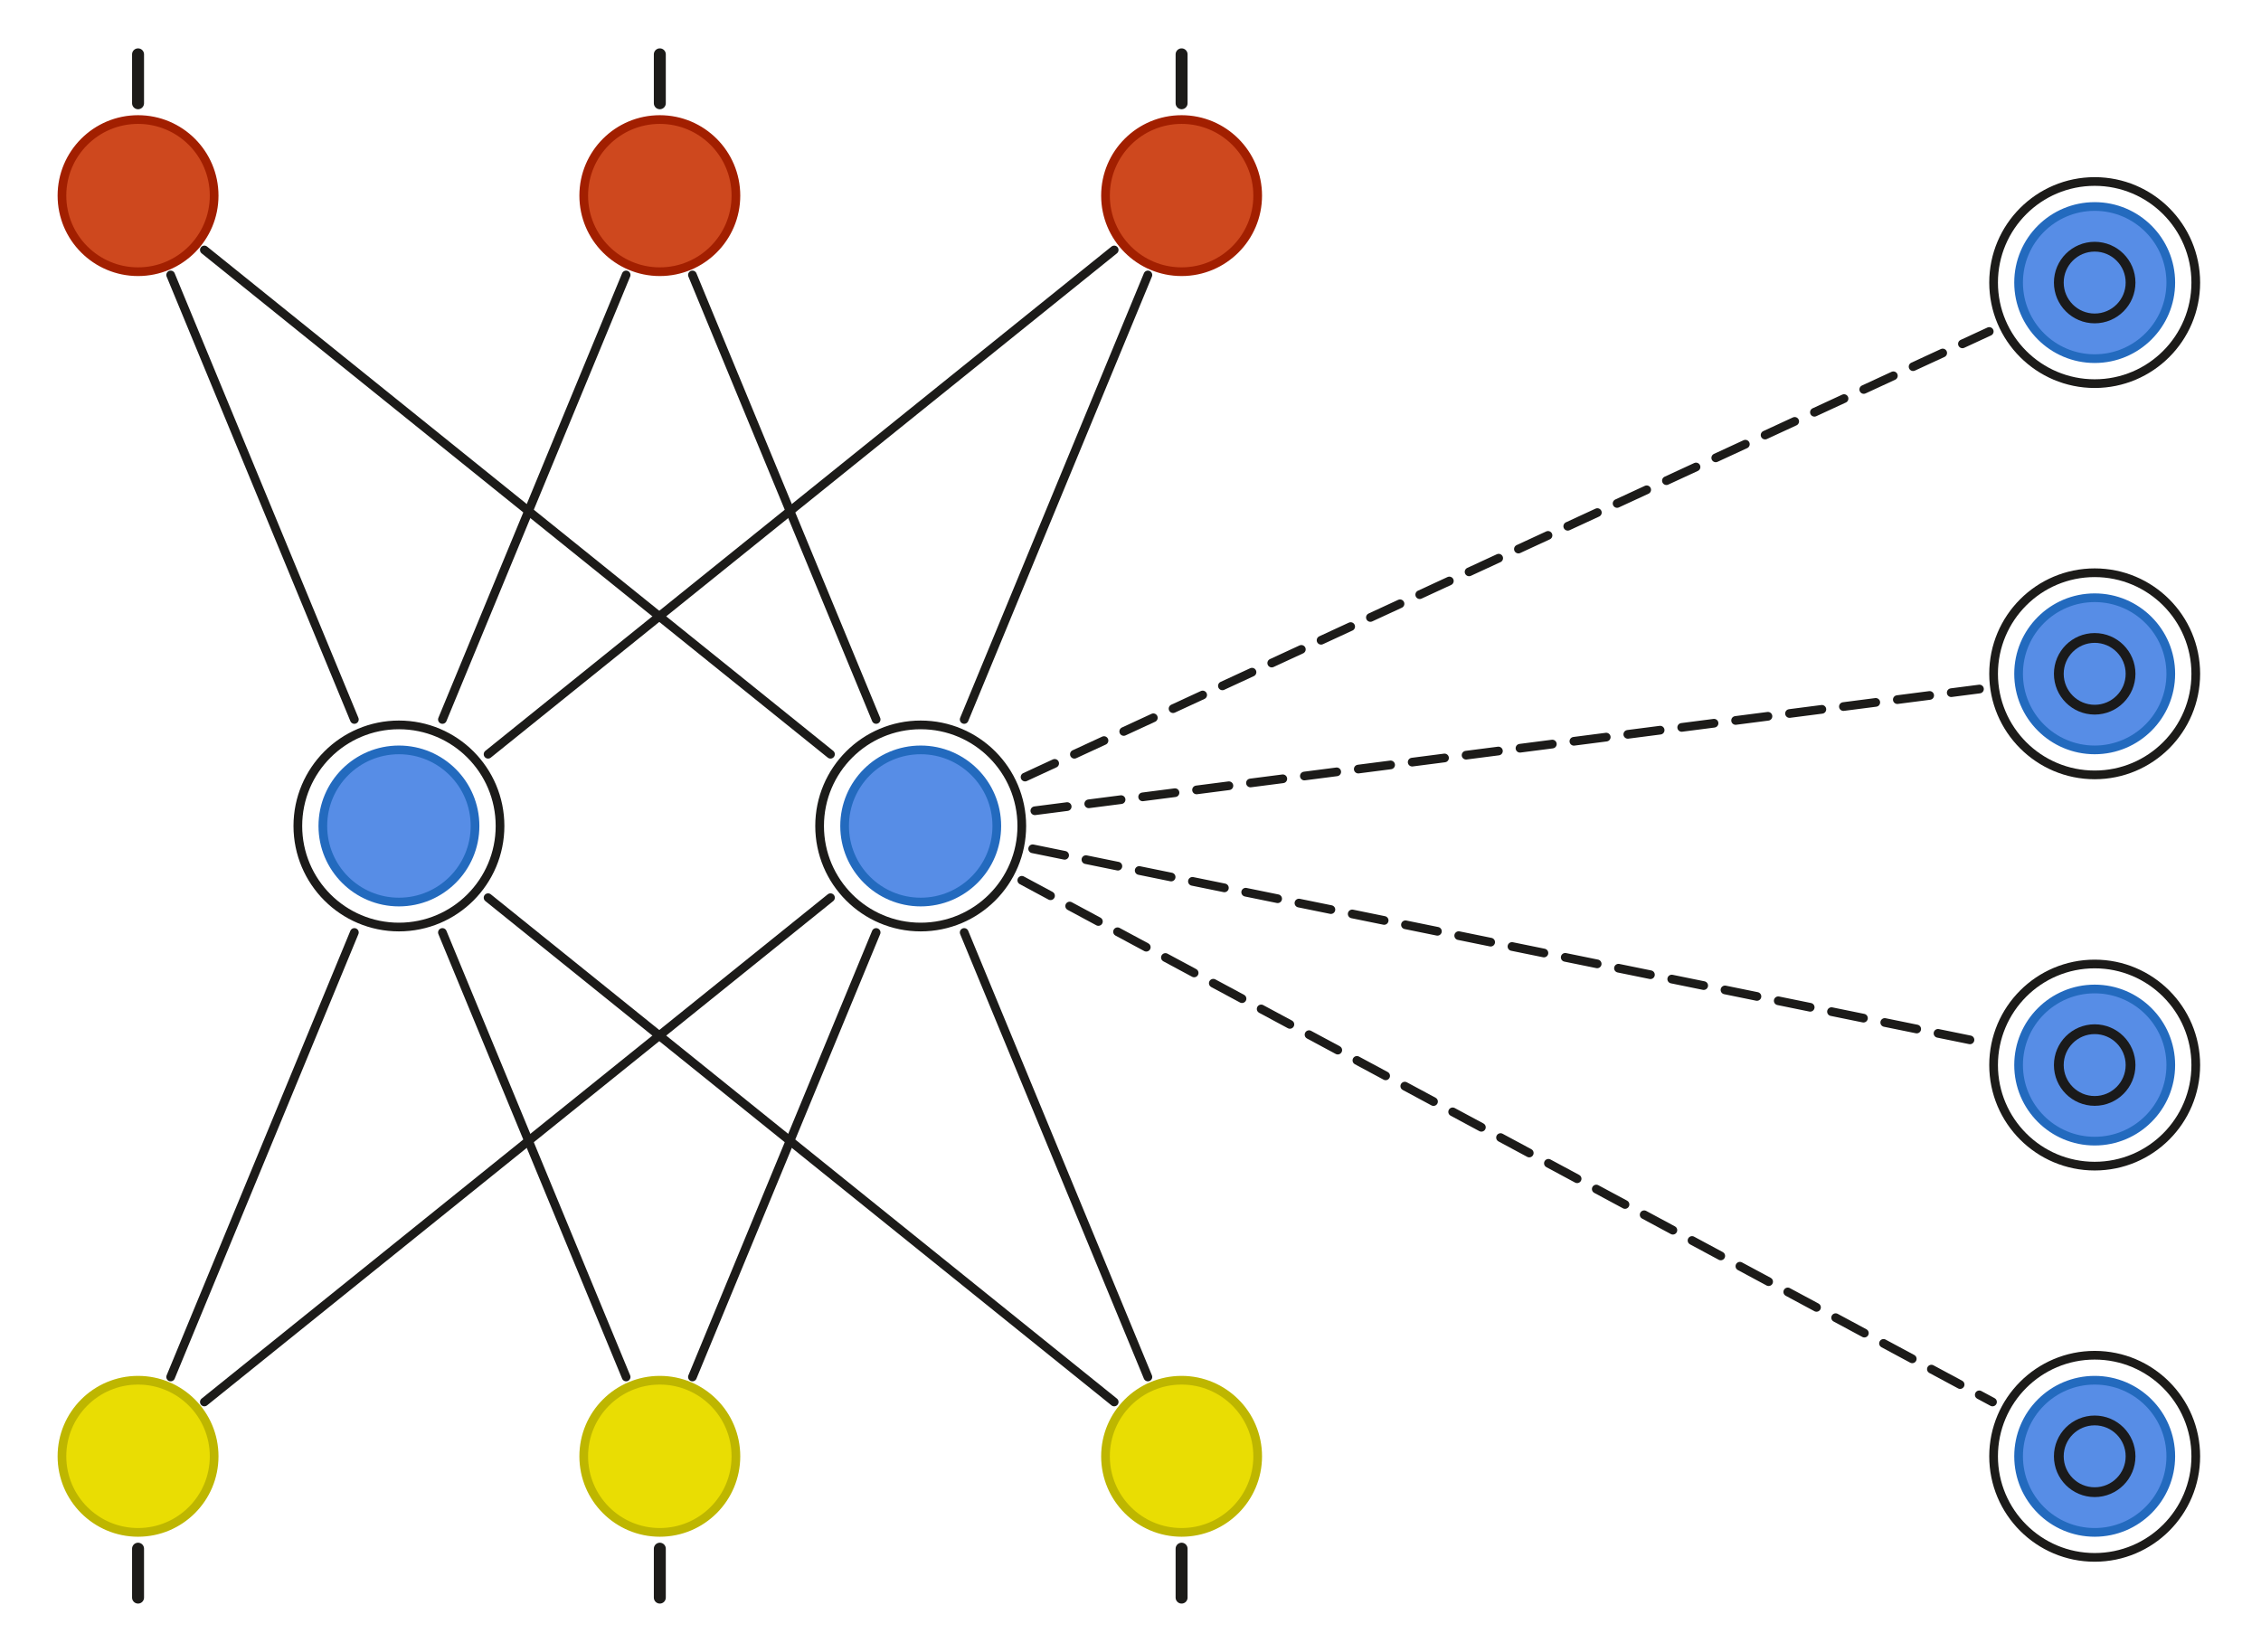
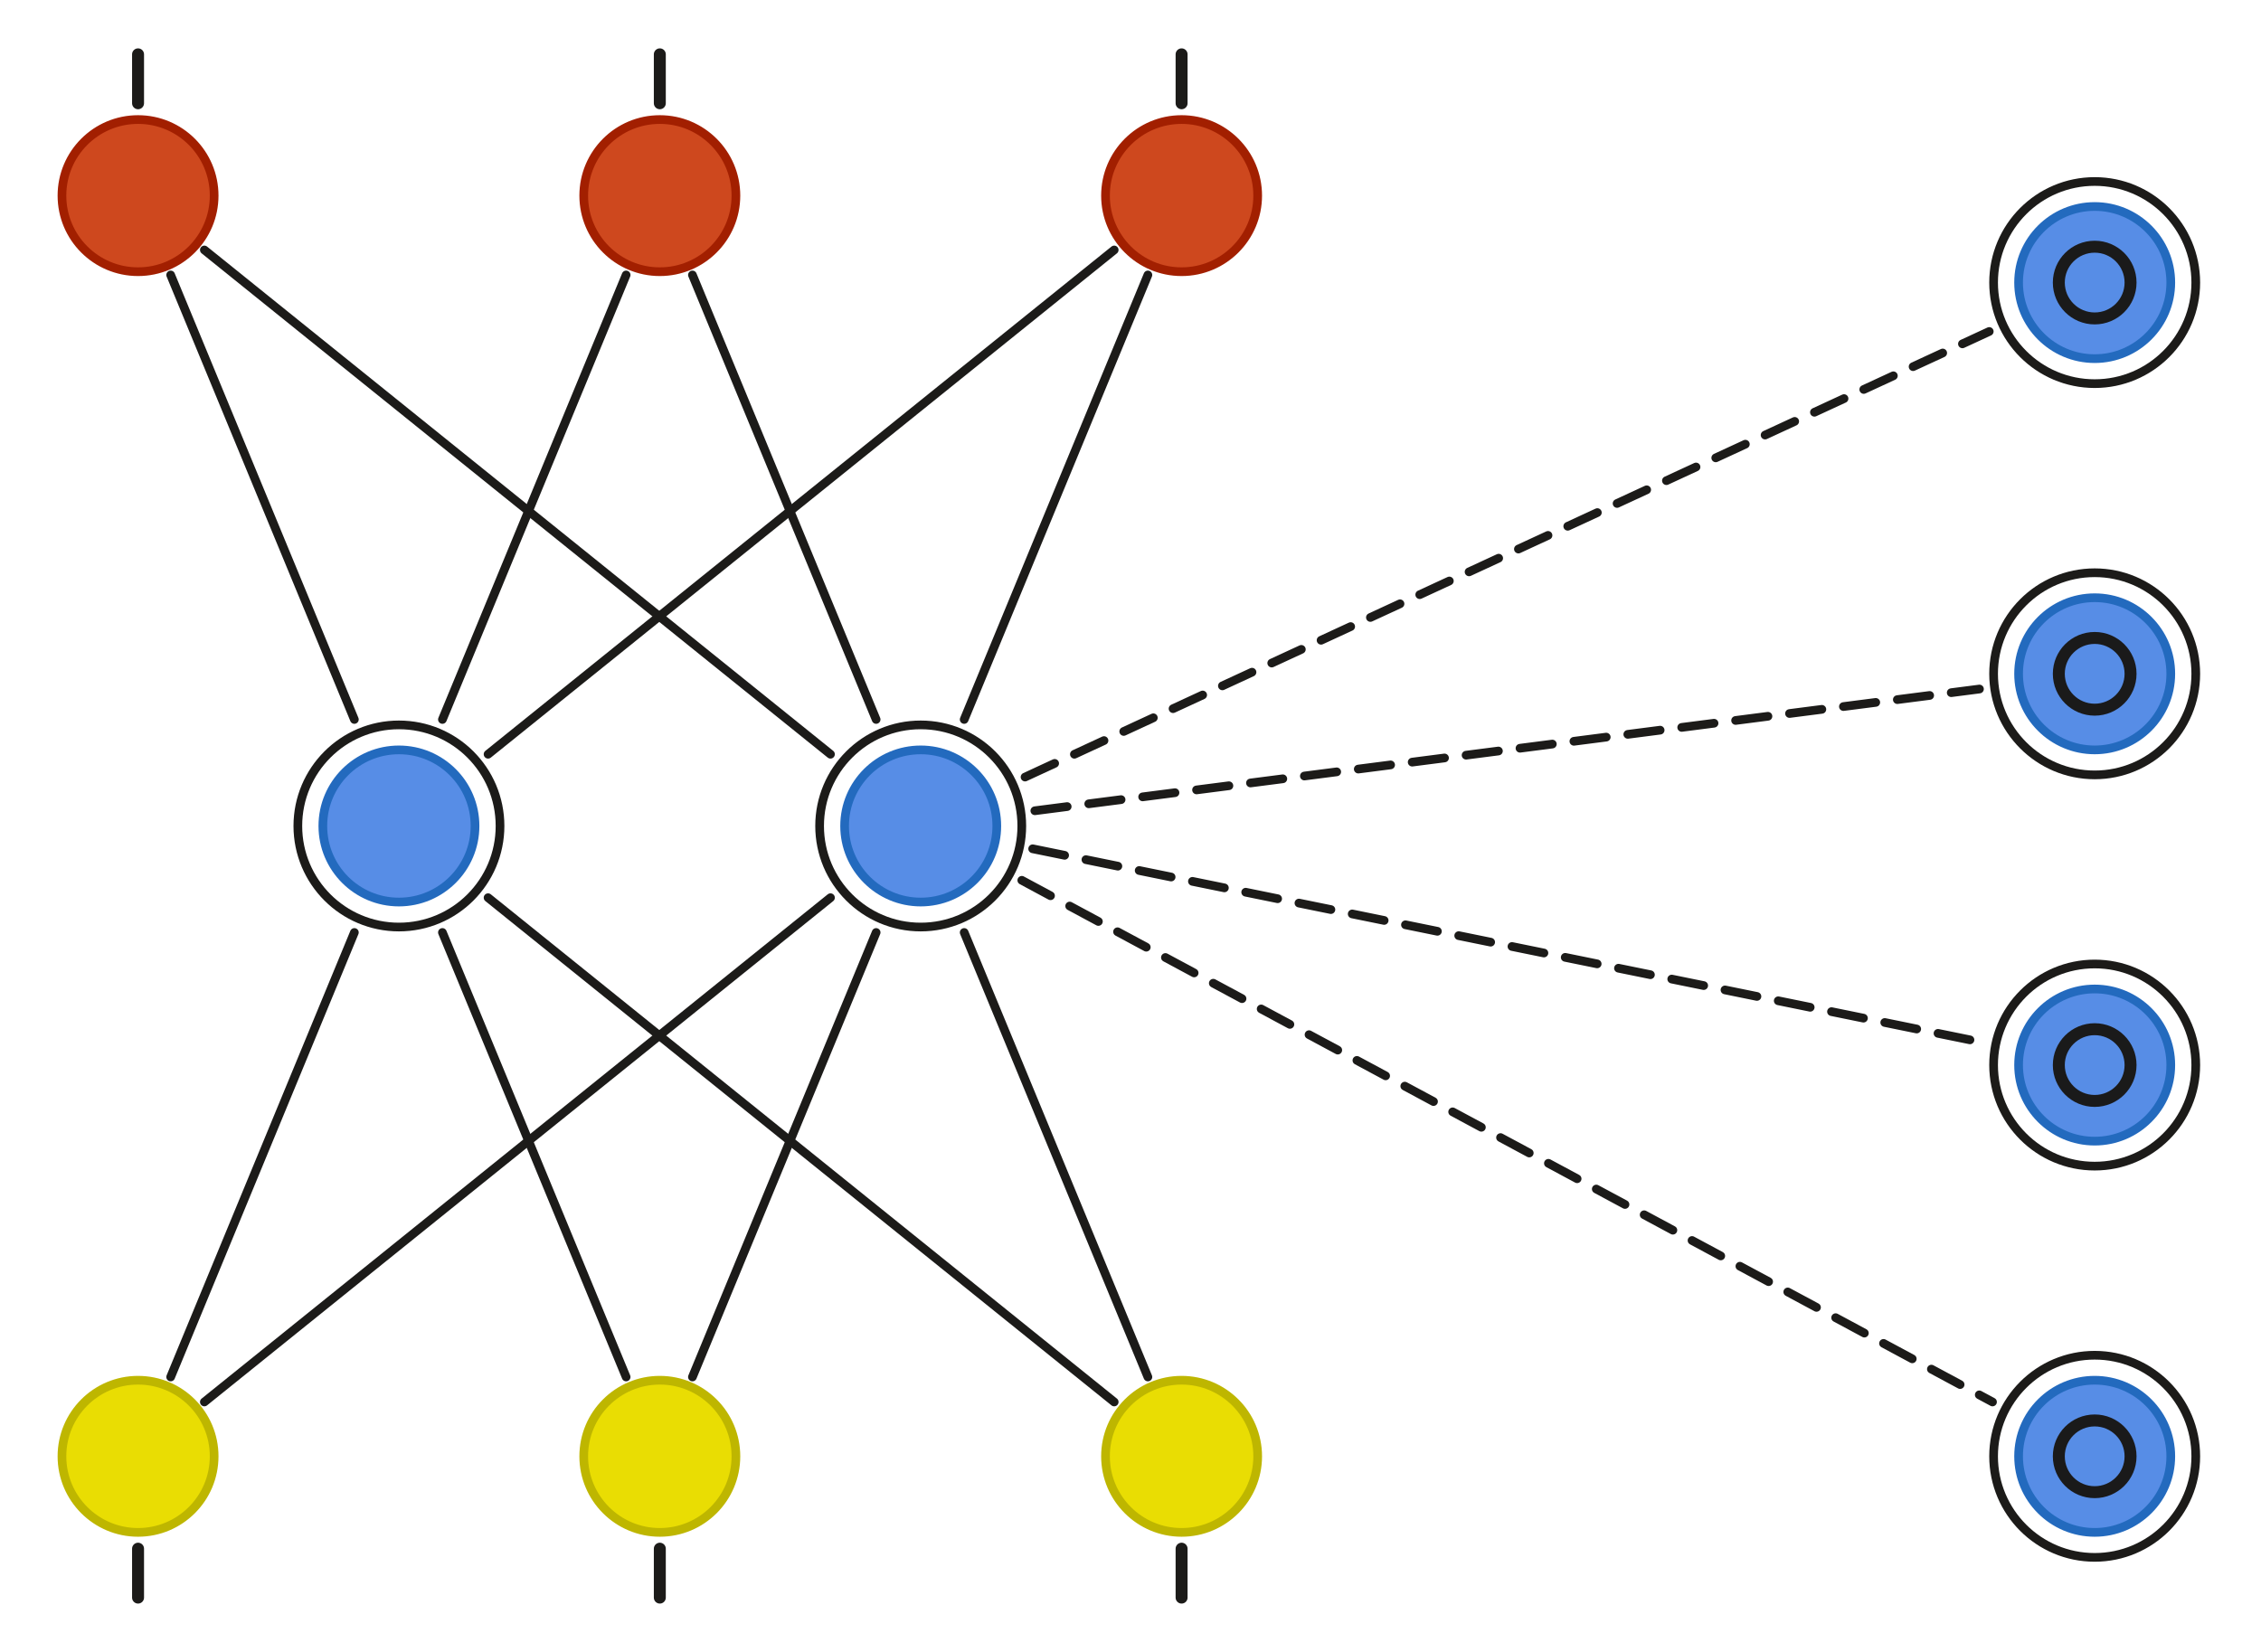
<svg xmlns="http://www.w3.org/2000/svg" viewBox="0 0 208 152" width="416" height="304" role="img">
  <defs>
    <marker id="arr-ntm" viewBox="0 0 10 10" refX="8" refY="5" markerUnits="userSpaceOnUse" markerWidth="5.4" markerHeight="5.4" orient="auto-start-reverse">
      <path d="M2 1L8 5L2 9" fill="none" stroke="#1C1B19" stroke-width="1.481" stroke-linecap="round" stroke-linejoin="round" />
    </marker>
  </defs>
  <g fill="none" stroke="#1C1B19" stroke-width="0.8" stroke-linecap="round" stroke-linejoin="round">
    <line x1="15.7" y1="126.7" x2="32.6" y2="85.8" />
    <line x1="57.6" y1="126.7" x2="40.7" y2="85.8" />
    <line x1="102.5" y1="129" x2="44.9" y2="82.6" />
    <line x1="18.8" y1="129" x2="76.4" y2="82.6" />
    <line x1="63.7" y1="126.7" x2="80.6" y2="85.8" />
    <line x1="105.6" y1="126.7" x2="88.7" y2="85.8" />
    <line x1="32.6" y1="66.2" x2="15.7" y2="25.3" />
    <line x1="76.4" y1="69.4" x2="18.8" y2="23" />
    <line x1="40.7" y1="66.2" x2="57.6" y2="25.3" />
    <line x1="80.6" y1="66.2" x2="63.7" y2="25.3" />
    <line x1="44.9" y1="69.4" x2="102.5" y2="23" />
    <line x1="88.7" y1="66.2" x2="105.6" y2="25.3" />
  </g>
  <g fill="none" stroke="#1C1B19" stroke-width="0.8" stroke-linecap="round" stroke-linejoin="round" stroke-dasharray="3 2">
    <line x1="94.3" y1="71.5" x2="183" y2="30.5" />
    <line x1="95.2" y1="74.6" x2="182.1" y2="63.4" />
    <line x1="95" y1="78.1" x2="182.3" y2="95.9" />
    <line x1="94" y1="81" x2="183.3" y2="129" />
  </g>
  <circle cx="12.7" cy="134" r="7" fill="#E9DD03" stroke="#BEB600" stroke-width="0.8" />
  <g stroke="#1C1B19" stroke-width="1.1" stroke-linecap="round">
    <line x1="12.7" y1="142.5" x2="12.7" y2="147" />
  </g>
  <circle cx="60.7" cy="134" r="7" fill="#E9DD03" stroke="#BEB600" stroke-width="0.8" />
  <g stroke="#1C1B19" stroke-width="1.1" stroke-linecap="round">
    <line x1="60.7" y1="142.5" x2="60.7" y2="147" />
  </g>
  <circle cx="108.7" cy="134" r="7" fill="#E9DD03" stroke="#BEB600" stroke-width="0.8" />
  <g stroke="#1C1B19" stroke-width="1.1" stroke-linecap="round">
    <line x1="108.7" y1="142.5" x2="108.7" y2="147" />
  </g>
  <circle cx="36.7" cy="76" r="7" fill="#578DE6" stroke="#236ABE" stroke-width="0.8" />
  <circle cx="36.7" cy="76" r="9.3" fill="none" stroke="#1C1B19" stroke-width="0.8" />
  <circle cx="84.7" cy="76" r="7" fill="#578DE6" stroke="#236ABE" stroke-width="0.8" />
  <circle cx="84.7" cy="76" r="9.3" fill="none" stroke="#1C1B19" stroke-width="0.8" />
  <circle cx="192.7" cy="26" r="7" fill="#578DE6" stroke="#236ABE" stroke-width="0.8" />
-   <g fill="none" stroke="#1A1A1A" stroke-width="0.9" stroke-linejoin="round">
+   <g fill="none" stroke="#1A1A1A" stroke-width="1.1" stroke-linejoin="round">
    <circle cx="192.7" cy="26" r="3.3" />
  </g>
  <circle cx="192.7" cy="26" r="9.3" fill="none" stroke="#1C1B19" stroke-width="0.8" />
  <circle cx="192.7" cy="62" r="7" fill="#578DE6" stroke="#236ABE" stroke-width="0.8" />
-   <g fill="none" stroke="#1A1A1A" stroke-width="0.9" stroke-linejoin="round">
+   <g fill="none" stroke="#1A1A1A" stroke-width="1.1" stroke-linejoin="round">
    <circle cx="192.7" cy="62" r="3.3" />
  </g>
  <circle cx="192.7" cy="62" r="9.3" fill="none" stroke="#1C1B19" stroke-width="0.8" />
  <circle cx="192.7" cy="98" r="7" fill="#578DE6" stroke="#236ABE" stroke-width="0.8" />
-   <g fill="none" stroke="#1A1A1A" stroke-width="0.9" stroke-linejoin="round">
+   <g fill="none" stroke="#1A1A1A" stroke-width="1.1" stroke-linejoin="round">
    <circle cx="192.7" cy="98" r="3.3" />
  </g>
  <circle cx="192.7" cy="98" r="9.3" fill="none" stroke="#1C1B19" stroke-width="0.8" />
  <circle cx="192.7" cy="134" r="7" fill="#578DE6" stroke="#236ABE" stroke-width="0.8" />
-   <g fill="none" stroke="#1A1A1A" stroke-width="0.9" stroke-linejoin="round">
+   <g fill="none" stroke="#1A1A1A" stroke-width="1.1" stroke-linejoin="round">
    <circle cx="192.7" cy="134" r="3.3" />
  </g>
  <circle cx="192.7" cy="134" r="9.3" fill="none" stroke="#1C1B19" stroke-width="0.8" />
  <circle cx="12.7" cy="18" r="7" fill="#CE481E" stroke="#A21F00" stroke-width="0.8" />
  <g stroke="#1C1B19" stroke-width="1.1" stroke-linecap="round">
    <line x1="12.7" y1="9.5" x2="12.7" y2="5" />
  </g>
  <circle cx="60.7" cy="18" r="7" fill="#CE481E" stroke="#A21F00" stroke-width="0.8" />
  <g stroke="#1C1B19" stroke-width="1.1" stroke-linecap="round">
    <line x1="60.7" y1="9.5" x2="60.7" y2="5" />
  </g>
  <circle cx="108.7" cy="18" r="7" fill="#CE481E" stroke="#A21F00" stroke-width="0.8" />
  <g stroke="#1C1B19" stroke-width="1.1" stroke-linecap="round">
    <line x1="108.7" y1="9.5" x2="108.7" y2="5" />
  </g>
</svg>
